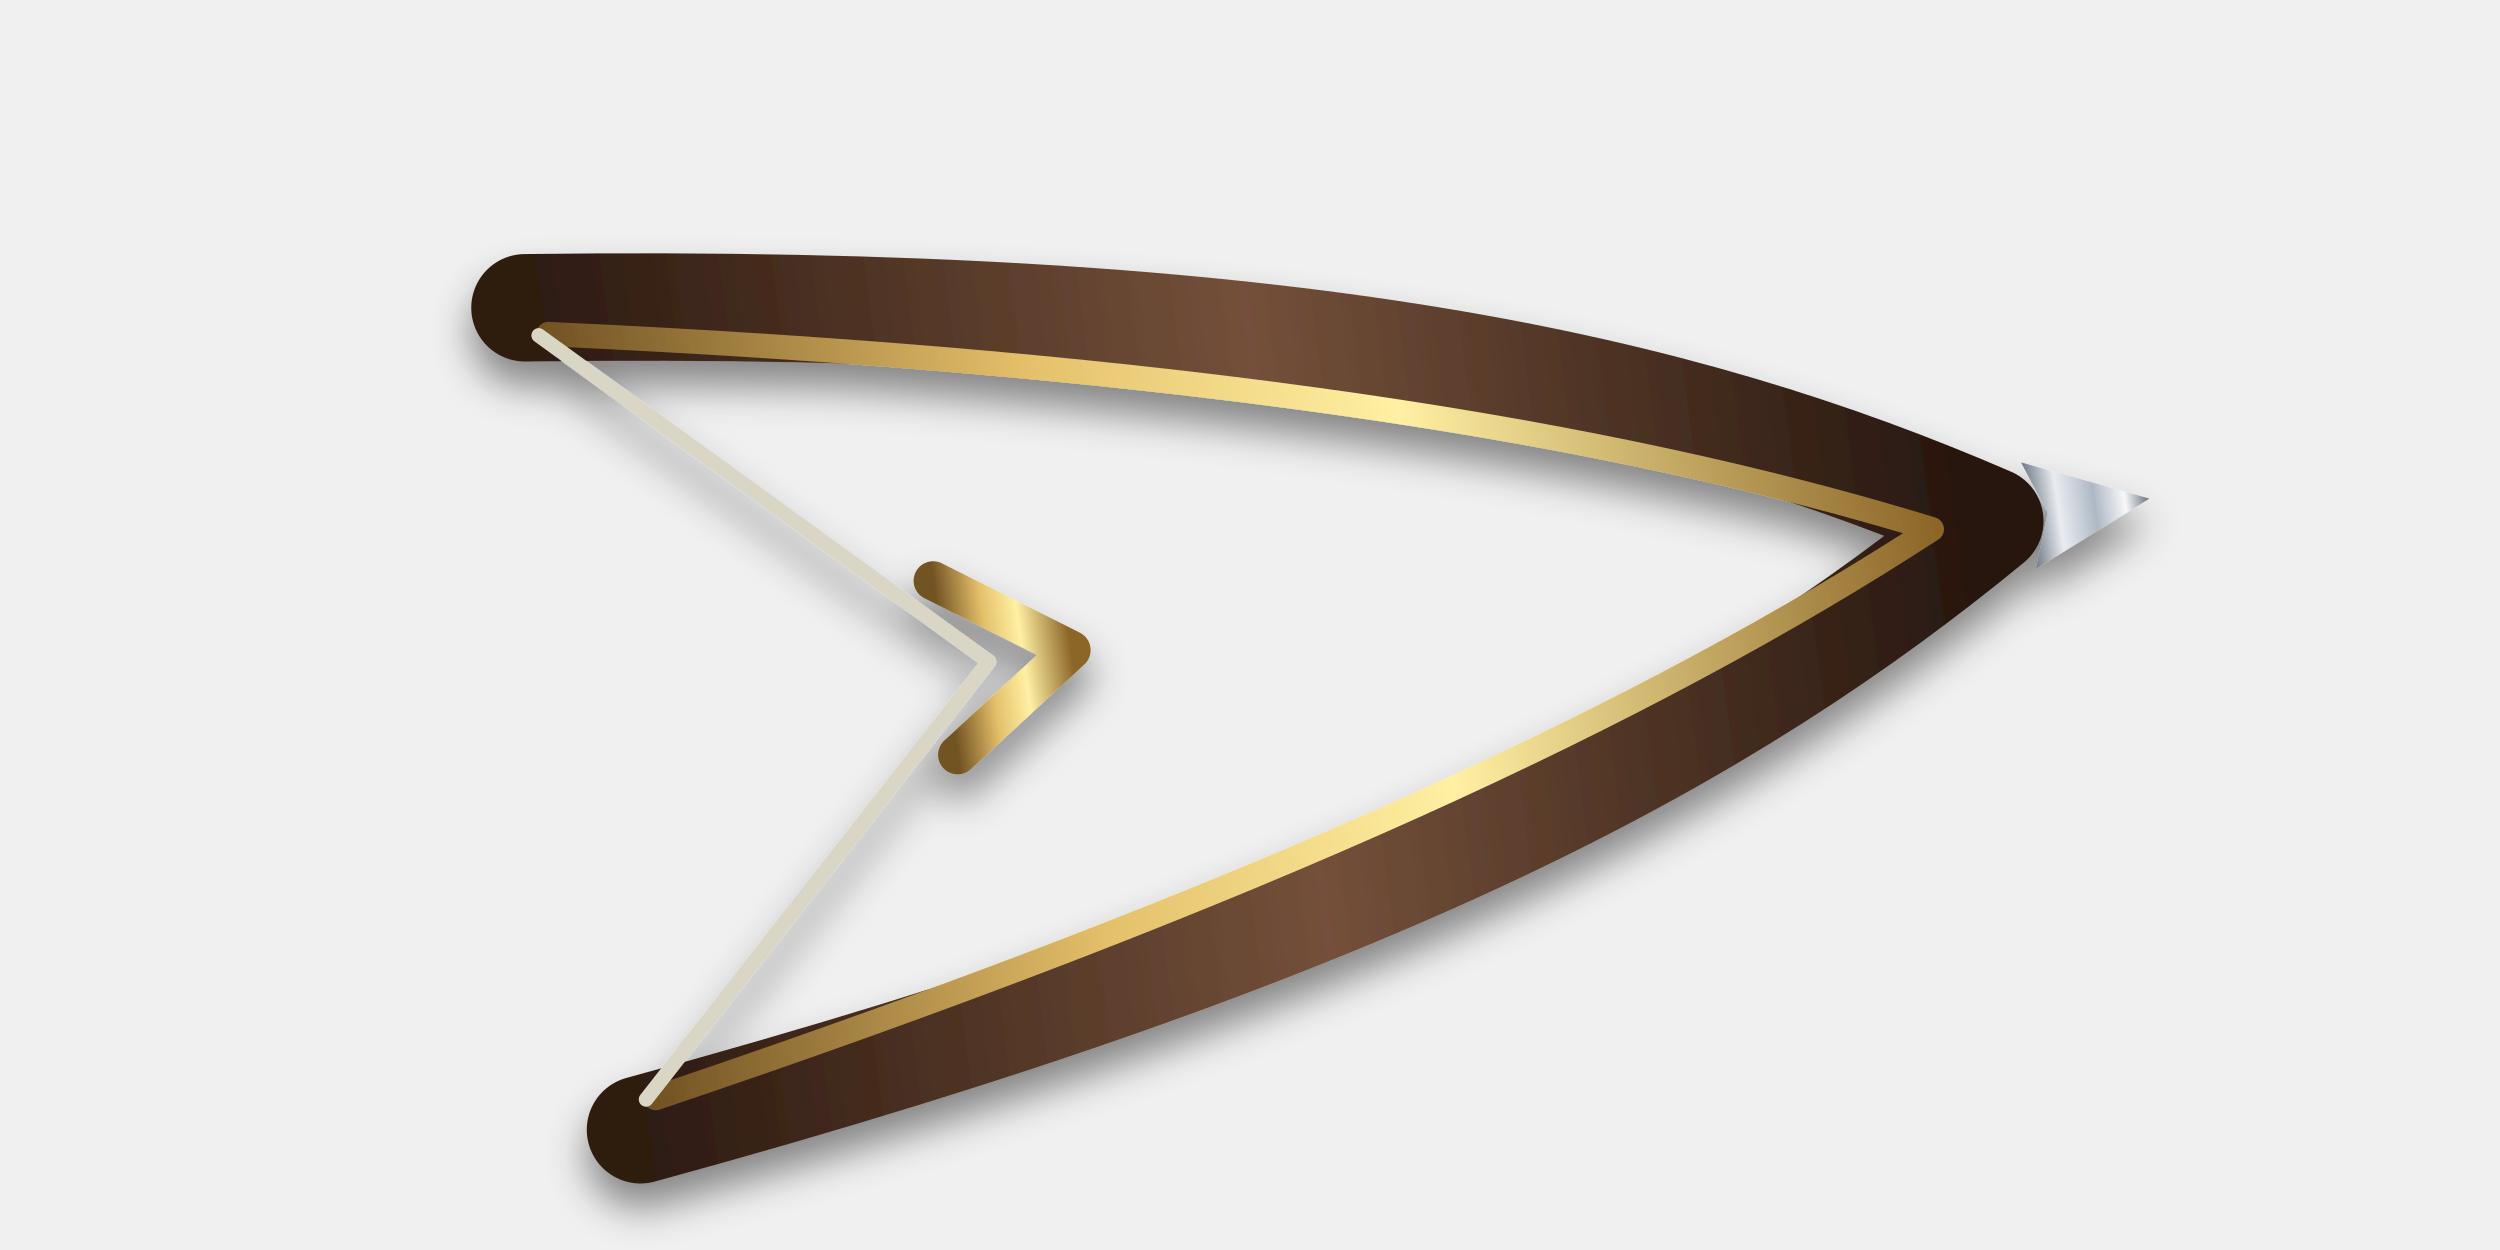
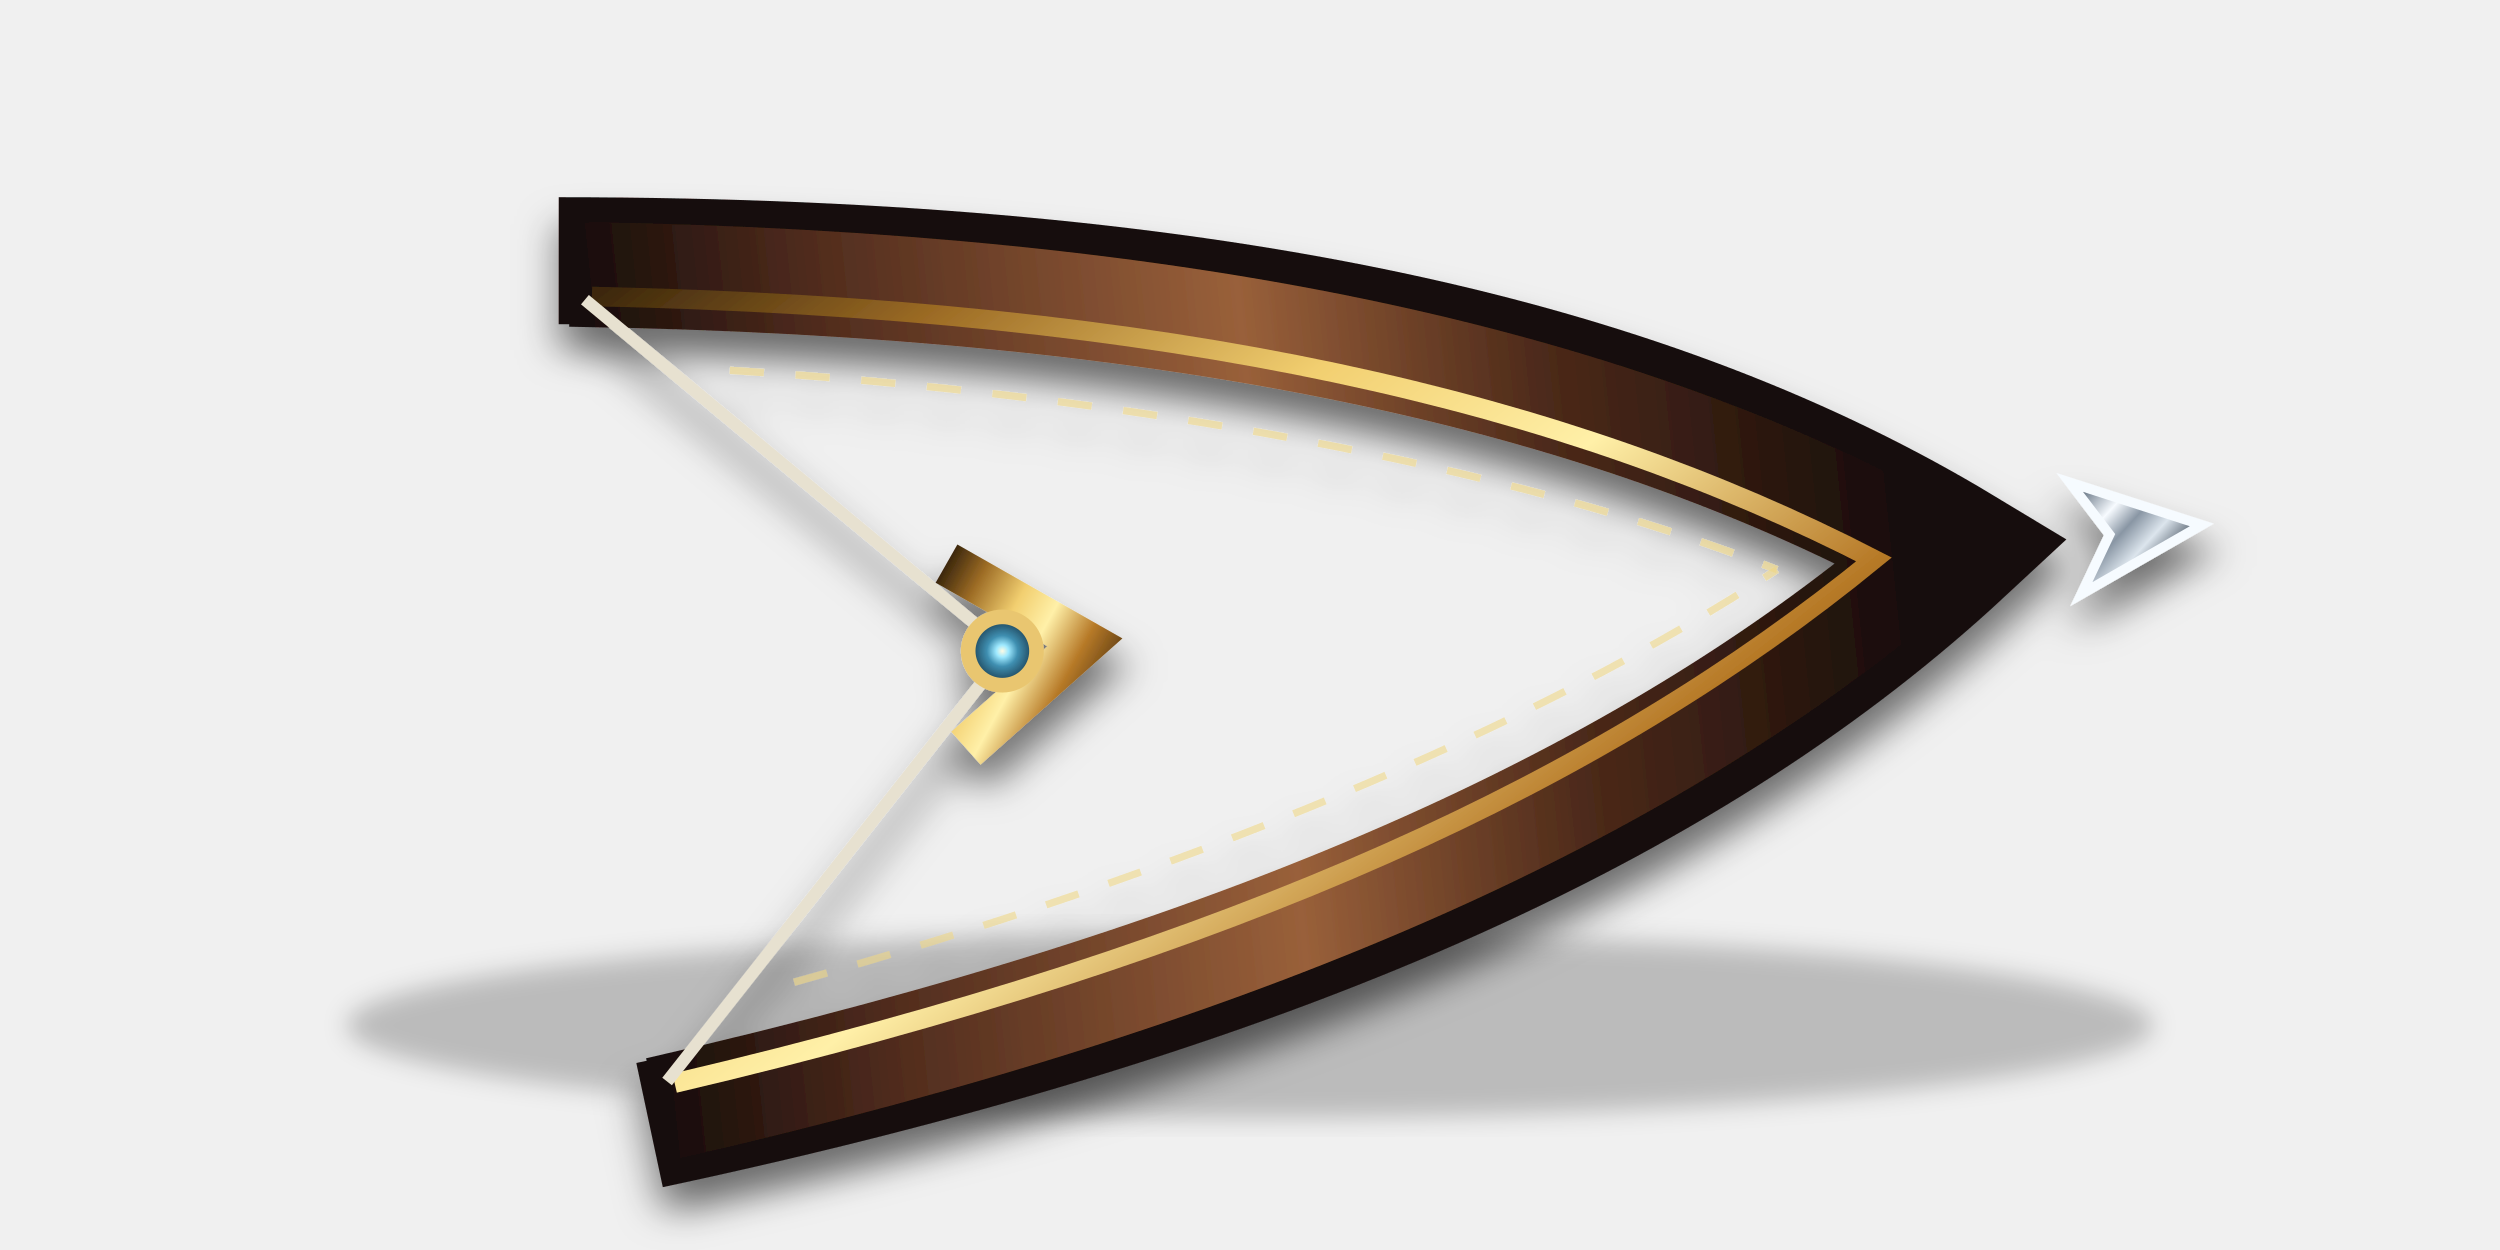
- <svg xmlns="http://www.w3.org/2000/svg" width="512" height="256" viewBox="0 0 512 256">
+ <svg xmlns="http://www.w3.org/2000/svg" width="1024" height="512" viewBox="0 0 1024 512" role="img" aria-label="활 마스터 무기">
  <defs>
-     <linearGradient id="steel" x1="0" x2="1">
-       <stop offset="0" stop-color="#707a86" />
-       <stop offset=".25" stop-color="#e9edf2" />
-       <stop offset=".55" stop-color="#aeb8c4" />
-       <stop offset=".8" stop-color="#f7f8f9" />
-       <stop offset="1" stop-color="#65717e" />
+     <linearGradient id="steel" x1="0" y1="0" x2="1" y2="1">
+       <stop stop-color="#161d24" />
+       <stop offset=".12" stop-color="#7c8997" />
+       <stop offset=".29" stop-color="#f7fbff" />
+       <stop offset=".43" stop-color="#8996a4" />
+       <stop offset=".58" stop-color="#dce5ed" />
+       <stop offset=".76" stop-color="#4a5663" />
+       <stop offset="1" stop-color="#11171d" />
    </linearGradient>
-     <linearGradient id="darksteel" x1="0" x2="1">
-       <stop stop-color="#242a31" />
-       <stop offset=".48" stop-color="#7d8793" />
-       <stop offset=".7" stop-color="#2e343b" />
-       <stop offset="1" stop-color="#111519" />
+     <linearGradient id="steelEdge" x1="0" x2="1">
+       <stop stop-color="#7f8d9a" />
+       <stop offset=".18" stop-color="#fff" />
+       <stop offset=".5" stop-color="#b9c6d0" />
+       <stop offset=".8" stop-color="#f9fbff" />
+       <stop offset="1" stop-color="#596574" />
    </linearGradient>
-     <linearGradient id="gold" x1="0" x2="1">
-       <stop stop-color="#725223" />
-       <stop offset=".35" stop-color="#e4c06a" />
-       <stop offset=".62" stop-color="#fff0a3" />
-       <stop offset="1" stop-color="#8c6628" />
+     <linearGradient id="blackSteel" x1="0" y1="0" x2="1" y2="1">
+       <stop stop-color="#07090d" />
+       <stop offset=".2" stop-color="#313a45" />
+       <stop offset=".46" stop-color="#0d1218" />
+       <stop offset=".72" stop-color="#4e5964" />
+       <stop offset="1" stop-color="#07090c" />
    </linearGradient>
-     <linearGradient id="wood" x1="0" x2="1">
-       <stop stop-color="#2d1a11" />
-       <stop offset=".5" stop-color="#74503a" />
-       <stop offset="1" stop-color="#25150e" />
+     <linearGradient id="gold" x1="0" y1="0" x2="1" y2="1">
+       <stop stop-color="#3c270c" />
+       <stop offset=".17" stop-color="#9d6c25" />
+       <stop offset=".38" stop-color="#f2cf70" />
+       <stop offset=".55" stop-color="#fff0a8" />
+       <stop offset=".75" stop-color="#b77a28" />
+       <stop offset="1" stop-color="#42290c" />
    </linearGradient>
-     <filter id="shadow">
-       <feGaussianBlur in="SourceAlpha" stdDeviation="4" />
-       <feOffset dy="5" />
+     <linearGradient id="jade" x1="0" y1="0" x2="1" y2="1">
+       <stop stop-color="#123329" />
+       <stop offset=".35" stop-color="#3e8e70" />
+       <stop offset=".62" stop-color="#9adac0" />
+       <stop offset="1" stop-color="#16382c" />
+     </linearGradient>
+     <linearGradient id="wood" x1="0" y1="0" x2="1" y2="0">
+       <stop stop-color="#140b08" />
+       <stop offset=".18" stop-color="#4f2b1d" />
+       <stop offset=".5" stop-color="#99603a" />
+       <stop offset=".72" stop-color="#4d2a1a" />
+       <stop offset="1" stop-color="#130a07" />
+     </linearGradient>
+     <linearGradient id="leather" x1="0" y1="0" x2="1" y2="1">
+       <stop stop-color="#180b08" />
+       <stop offset=".3" stop-color="#743b28" />
+       <stop offset=".54" stop-color="#b06a47" />
+       <stop offset=".8" stop-color="#4c241a" />
+       <stop offset="1" stop-color="#130908" />
+     </linearGradient>
+     <radialGradient id="gem">
+       <stop stop-color="#fffbe4" />
+       <stop offset=".18" stop-color="#9ee9ff" />
+       <stop offset=".45" stop-color="#3f8fb1" />
+       <stop offset="1" stop-color="#163244" />
+     </radialGradient>
+     <pattern id="damascus" width="36" height="20" patternUnits="userSpaceOnUse" patternTransform="rotate(-8)">
+       <path d="M-8 5 Q8 -2 24 5 T56 5M-8 15 Q8 8 24 15 T56 15" fill="none" stroke="#fff" stroke-opacity=".09" stroke-width="2" />
+     </pattern>
+     <pattern id="wrap" width="20" height="20" patternUnits="userSpaceOnUse" patternTransform="rotate(35)">
+       <path d="M0 0V20" stroke="#d5a570" stroke-width="5" />
+       <path d="M8 0V20" stroke="#5b2e21" stroke-width="5" />
+     </pattern>
+     <filter id="shadow" x="-30%" y="-30%" width="160%" height="180%">
+       <feGaussianBlur in="SourceAlpha" stdDeviation="8" />
+       <feOffset dy="11" />
      <feComponentTransfer>
-         <feFuncA type="linear" slope=".45" />
+         <feFuncA type="linear" slope=".55" />
      </feComponentTransfer>
      <feMerge>
        <feMergeNode />
        <feMergeNode in="SourceGraphic" />
      </feMerge>
    </filter>
+     <filter id="soft">
+       <feGaussianBlur stdDeviation="5" />
+     </filter>
  </defs>
-   <g filter="url(#shadow)" stroke-linecap="round" stroke-linejoin="round">
-     <g transform="rotate(-8 256 128)">
-       <path d="M118 43 C275 63 350 92 409 128 C350 164 275 193 118 213" fill="none" stroke="url(#wood)" stroke-width="22" />
-       <path d="M122 49 C250 73 335 99 397 128 C335 157 250 183 122 207" fill="none" stroke="url(#gold)" stroke-width="5" />
-       <path d="M120 49 L202 128 L120 207" fill="none" stroke="#d9d6c6" stroke-width="3" />
-       <path d="M202 128 L442 128" stroke="url(#steel)" stroke-width="6" />
-       <path d="M442 128 L417 117 L421 128 L417 139 Z" fill="url(#steel)" />
-       <path d="M193 110 L219 128 L193 146" fill="none" stroke="url(#gold)" stroke-width="8" />
-     </g>
+   <ellipse cx="512" cy="420" rx="370" ry="38" fill="#000" opacity=".22" filter="url(#soft)" />
+   <g filter="url(#shadow)" transform="rotate(-6 512 256)">
+     <path d="M246 78 C521 107 690 169 805 256 C689 343 520 405 246 434" fill="none" stroke="#160d08" stroke-width="52" />
+     <path d="M250 84 C508 115 673 174 792 256 C673 338 508 397 250 428" fill="none" stroke="url(#wood)" stroke-width="43" />
+     <path d="M258 94 C495 124 650 178 769 256 C650 334 495 388 258 418" fill="none" stroke="url(#gold)" stroke-width="8" />
+     <path d="M255 95 L412 256 L255 417" fill="none" stroke="#e7e1d0" stroke-width="5" />
+     <path d="M411 256 H904" stroke="url(#steelEdge)" stroke-width="11" />
+     <path d="M904 256 L852 233 L866 256 L852 279 Z" fill="url(#steel)" stroke="#f6fbff" stroke-width="4" />
+     <path d="M391 218 L444 256 L391 294" fill="none" stroke="url(#gold)" stroke-width="18" />
+     <circle cx="410" cy="256" r="14" fill="url(#gem)" stroke="#e9c66f" stroke-width="6" />
+     <path d="M311 130 C471 157 625 202 729 256" fill="none" stroke="#f0d783" stroke-width="3" stroke-dasharray="14 13" opacity=".58" />
+     <path d="M311 382 C471 355 625 310 729 256" fill="none" stroke="#f0d783" stroke-width="3" stroke-dasharray="14 13" opacity=".58" />
  </g>
</svg>
